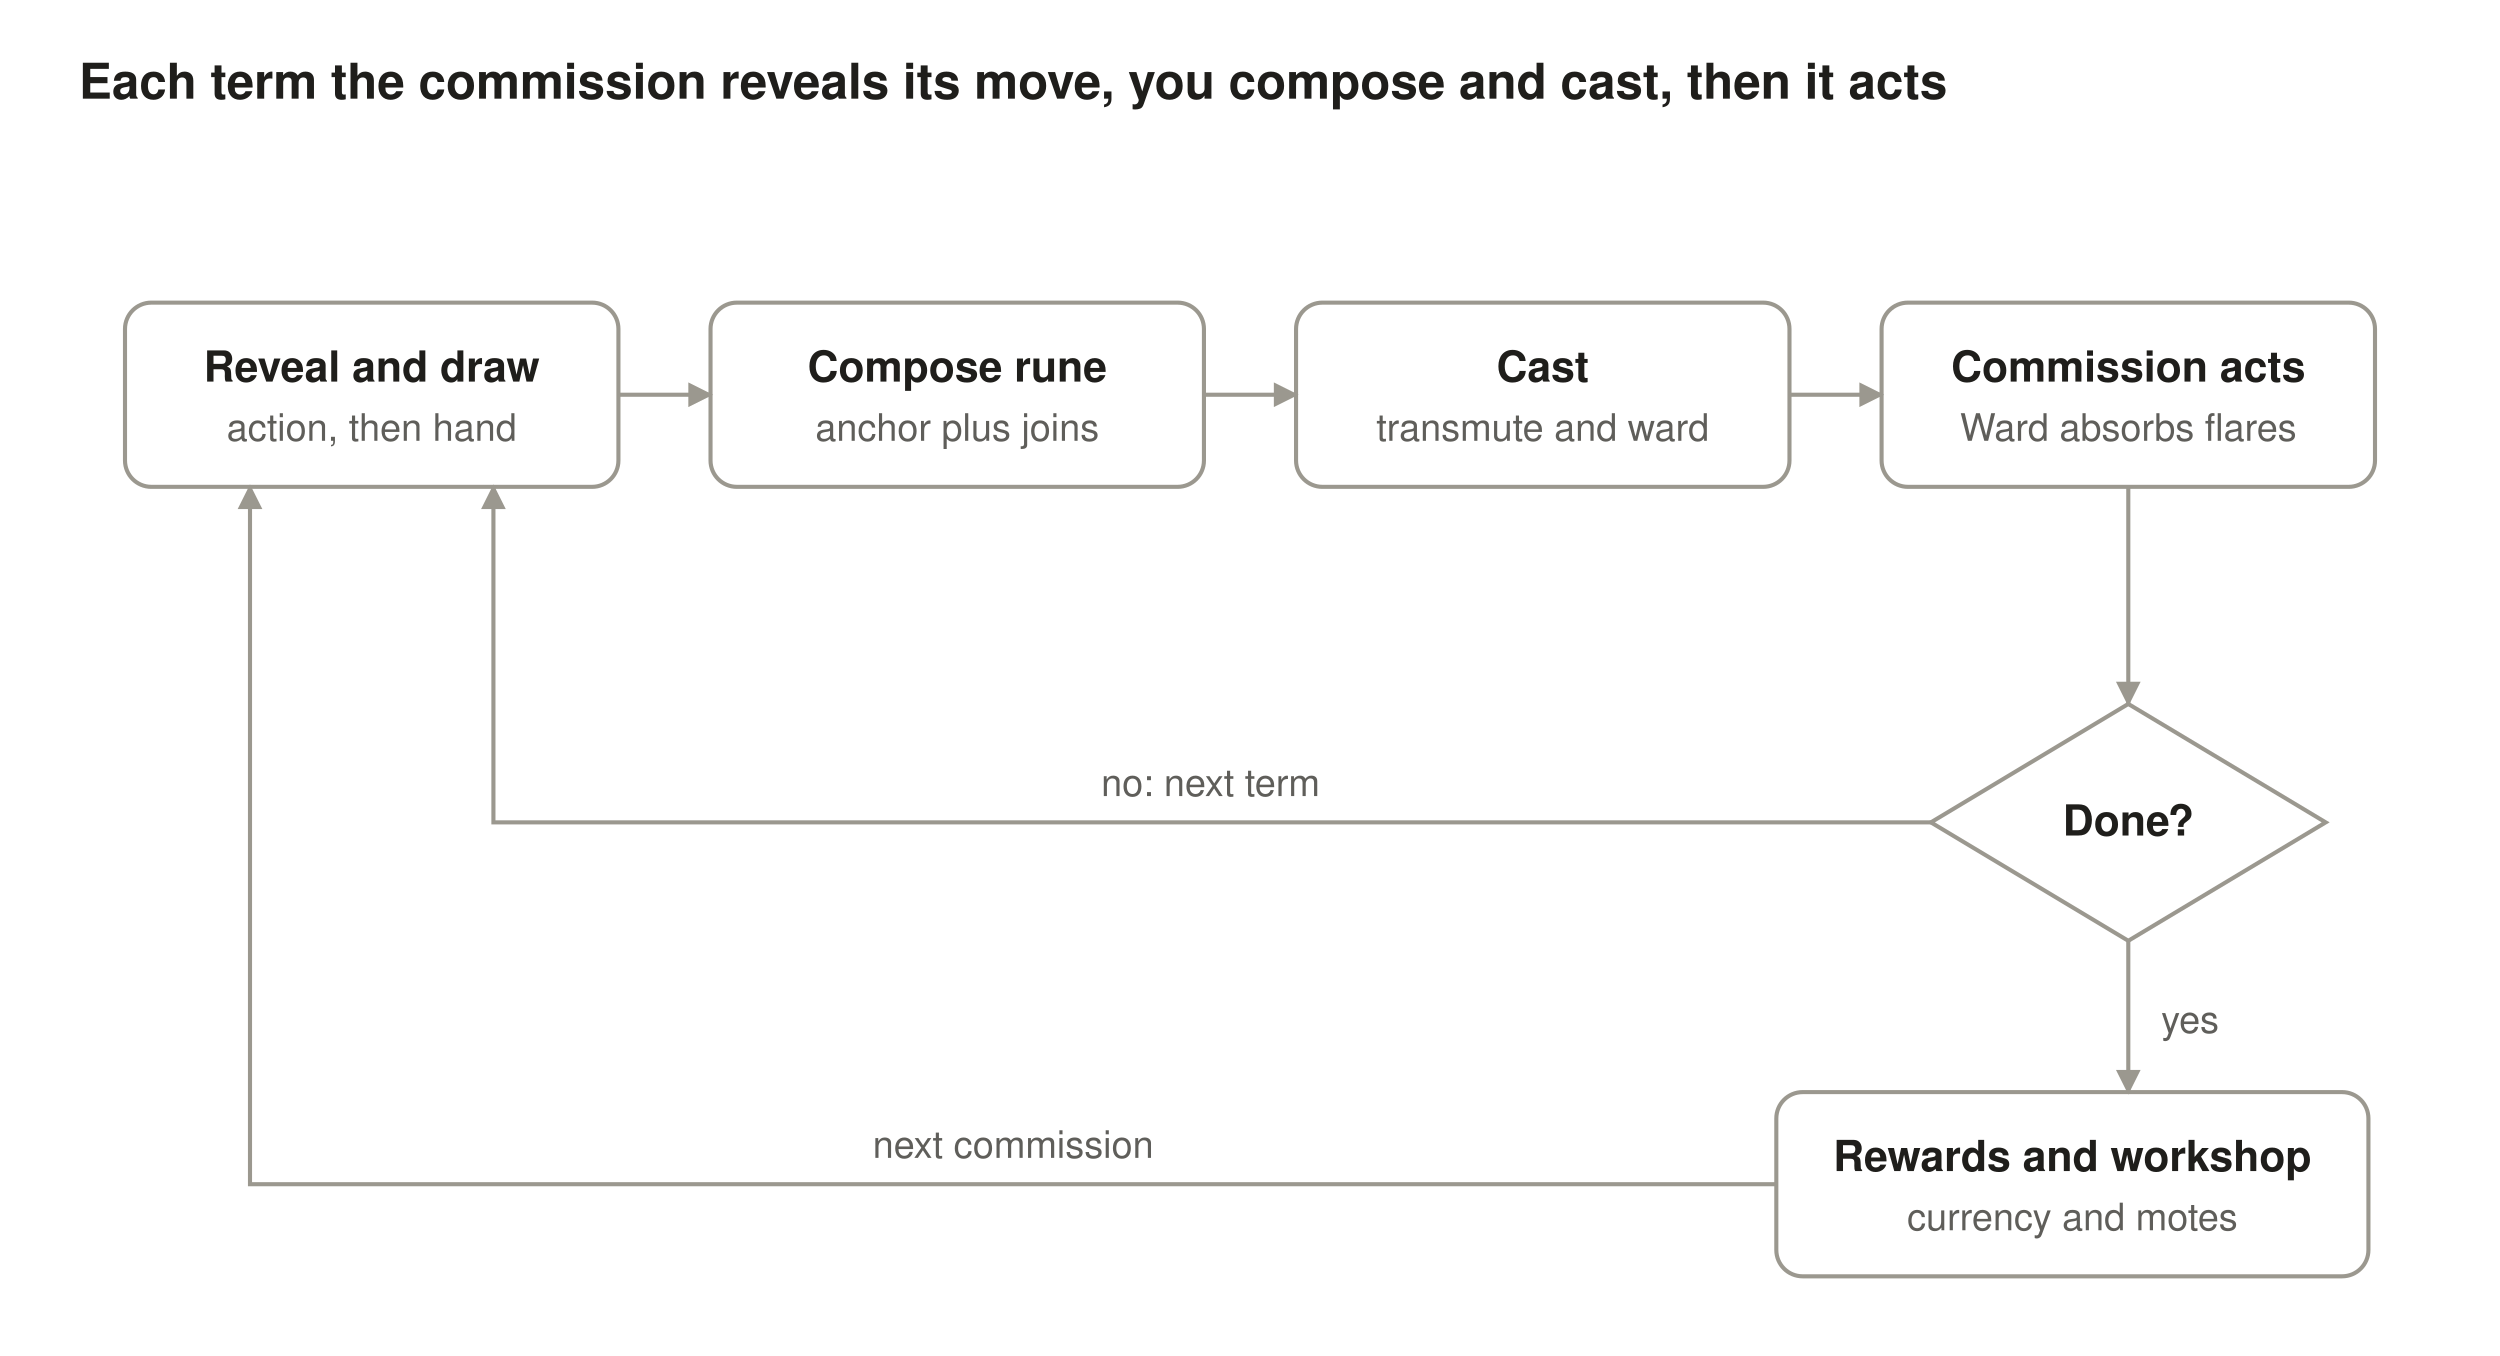
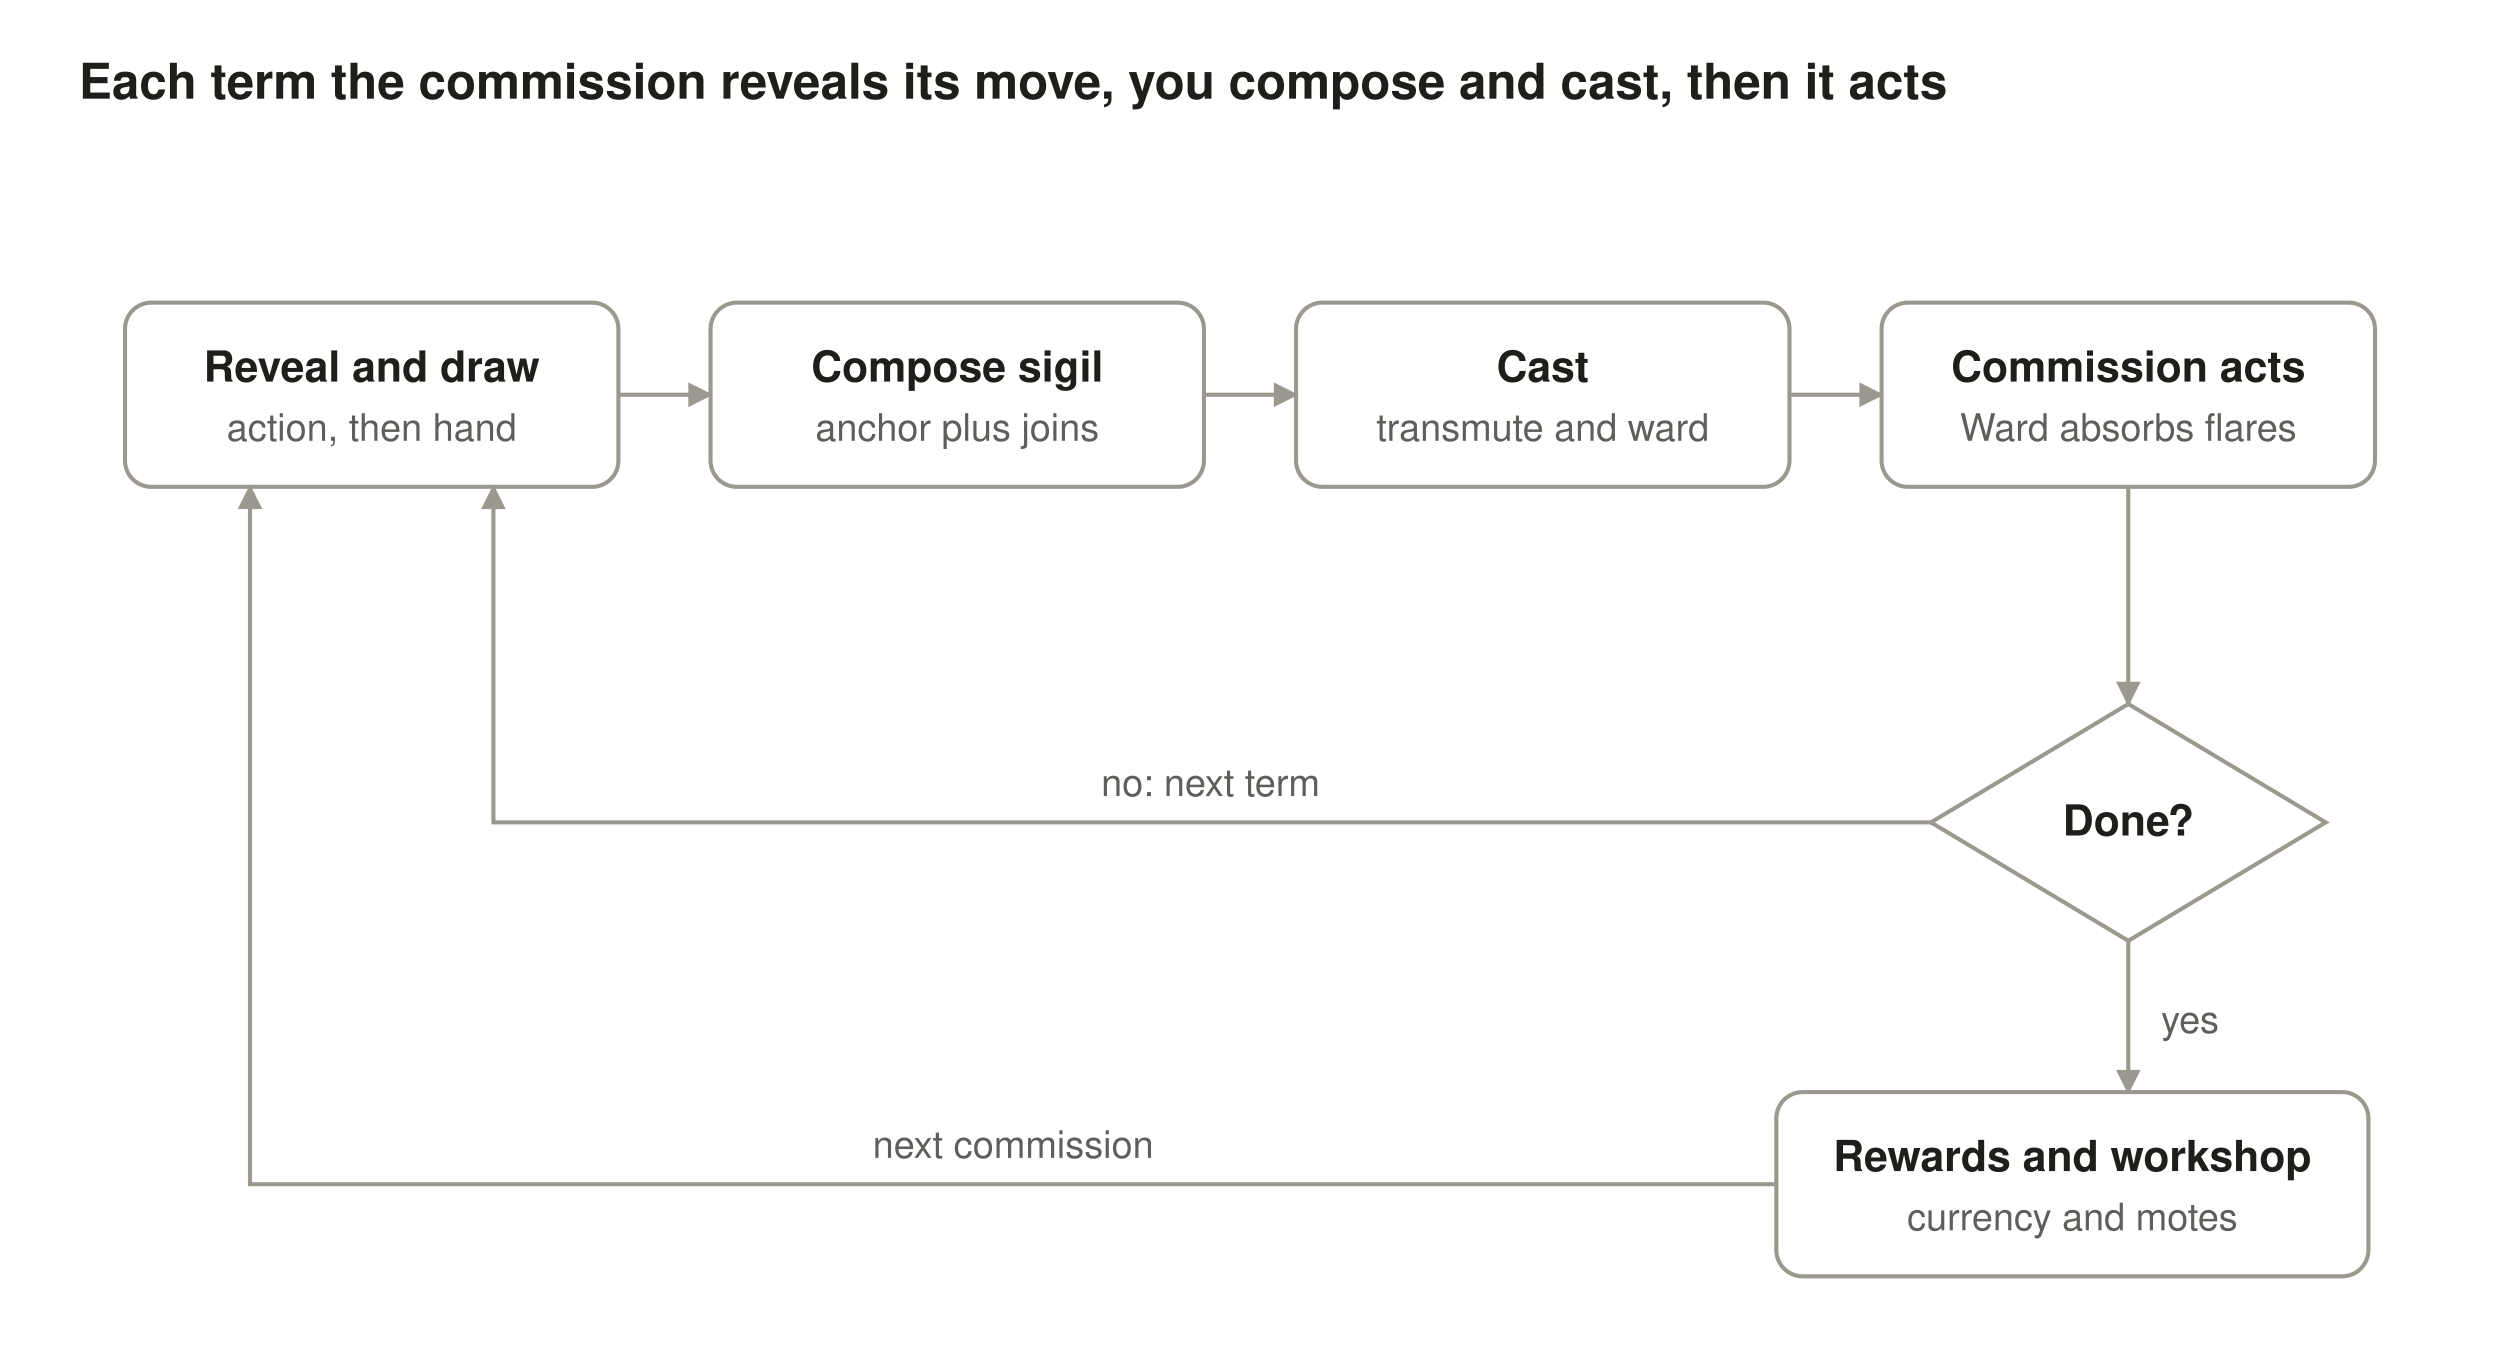
<svg xmlns="http://www.w3.org/2000/svg" viewBox="0 0 760 412" role="img" font-size="13">
  <style>
    text { font-family: -apple-system, BlinkMacSystemFont, "Segoe UI", Helvetica, Arial, sans-serif; }
    .edge { stroke: #9b988f; fill: none; stroke-width: 1.25; }
    .edge-fill { fill: #9b988f; }
    .ink { fill: #1f1e1b; }
    .quiet { fill: #5f5e5a; }
    @media (prefers-color-scheme: dark) {
      .edge { stroke: #7d7a72; }
      .edge-fill { fill: #7d7a72; }
      .ink { fill: #ece9e1; }
      .quiet { fill: #a9a69d; }
    }
  </style>
  <defs>
    <marker id="arrow" viewBox="0 0 10 10" refX="9" refY="5" markerWidth="6" markerHeight="6" orient="auto-start-reverse">
      <path d="M0 0L10 5L0 10z" class="edge-fill" />
    </marker>
  </defs>
  <text x="24" y="30" font-size="15" font-weight="600" class="ink">Each term the commission reveals its move, you compose and cast, then it acts</text>
  <g class="edge">
    <path d="M188 120H216" marker-end="url(#arrow)" />
    <path d="M366 120H394" marker-end="url(#arrow)" />
    <path d="M544 120H572" marker-end="url(#arrow)" />
    <path d="M647 148V214" marker-end="url(#arrow)" />
    <path d="M587 250H150V148" marker-end="url(#arrow)" />
    <path d="M647 286V332" marker-end="url(#arrow)" />
    <path d="M540 360H76V148" marker-end="url(#arrow)" />
  </g>
  <rect x="38" y="92" width="150" height="56" rx="8" class="edge" />
  <text x="113" y="116" text-anchor="middle" font-weight="600" class="ink">Reveal and draw</text>
  <text x="113" y="134" text-anchor="middle" font-size="11.5" class="quiet">action, then hand</text>
  <rect x="216" y="92" width="150" height="56" rx="8" class="edge" />
-   <text x="291" y="116" text-anchor="middle" font-weight="600" class="ink">Compose rune</text>
+   <text x="291" y="116" text-anchor="middle" font-weight="600" class="ink">Compose sigil</text>
  <text x="291" y="134" text-anchor="middle" font-size="11.5" class="quiet">anchor plus joins</text>
  <rect x="394" y="92" width="150" height="56" rx="8" class="edge" />
  <text x="469" y="116" text-anchor="middle" font-weight="600" class="ink">Cast</text>
  <text x="469" y="134" text-anchor="middle" font-size="11.5" class="quiet">transmute and ward</text>
  <rect x="572" y="92" width="150" height="56" rx="8" class="edge" />
  <text x="647" y="116" text-anchor="middle" font-weight="600" class="ink">Commission acts</text>
  <text x="647" y="134" text-anchor="middle" font-size="11.5" class="quiet">Ward absorbs flares</text>
  <polygon points="587,250 647,214 707,250 647,286" class="edge" />
  <text x="647" y="254" text-anchor="middle" font-weight="600" class="ink">Done?</text>
  <rect x="540" y="332" width="180" height="56" rx="8" class="edge" />
  <text x="630" y="356" text-anchor="middle" font-weight="600" class="ink">Rewards and workshop</text>
  <text x="630" y="374" text-anchor="middle" font-size="11.5" class="quiet">currency and motes</text>
  <text x="368" y="242" text-anchor="middle" font-size="11.5" class="quiet">no: next term</text>
  <text x="657" y="314" font-size="11.5" class="quiet">yes</text>
  <text x="308" y="352" text-anchor="middle" font-size="11.5" class="quiet">next commission</text>
</svg>
